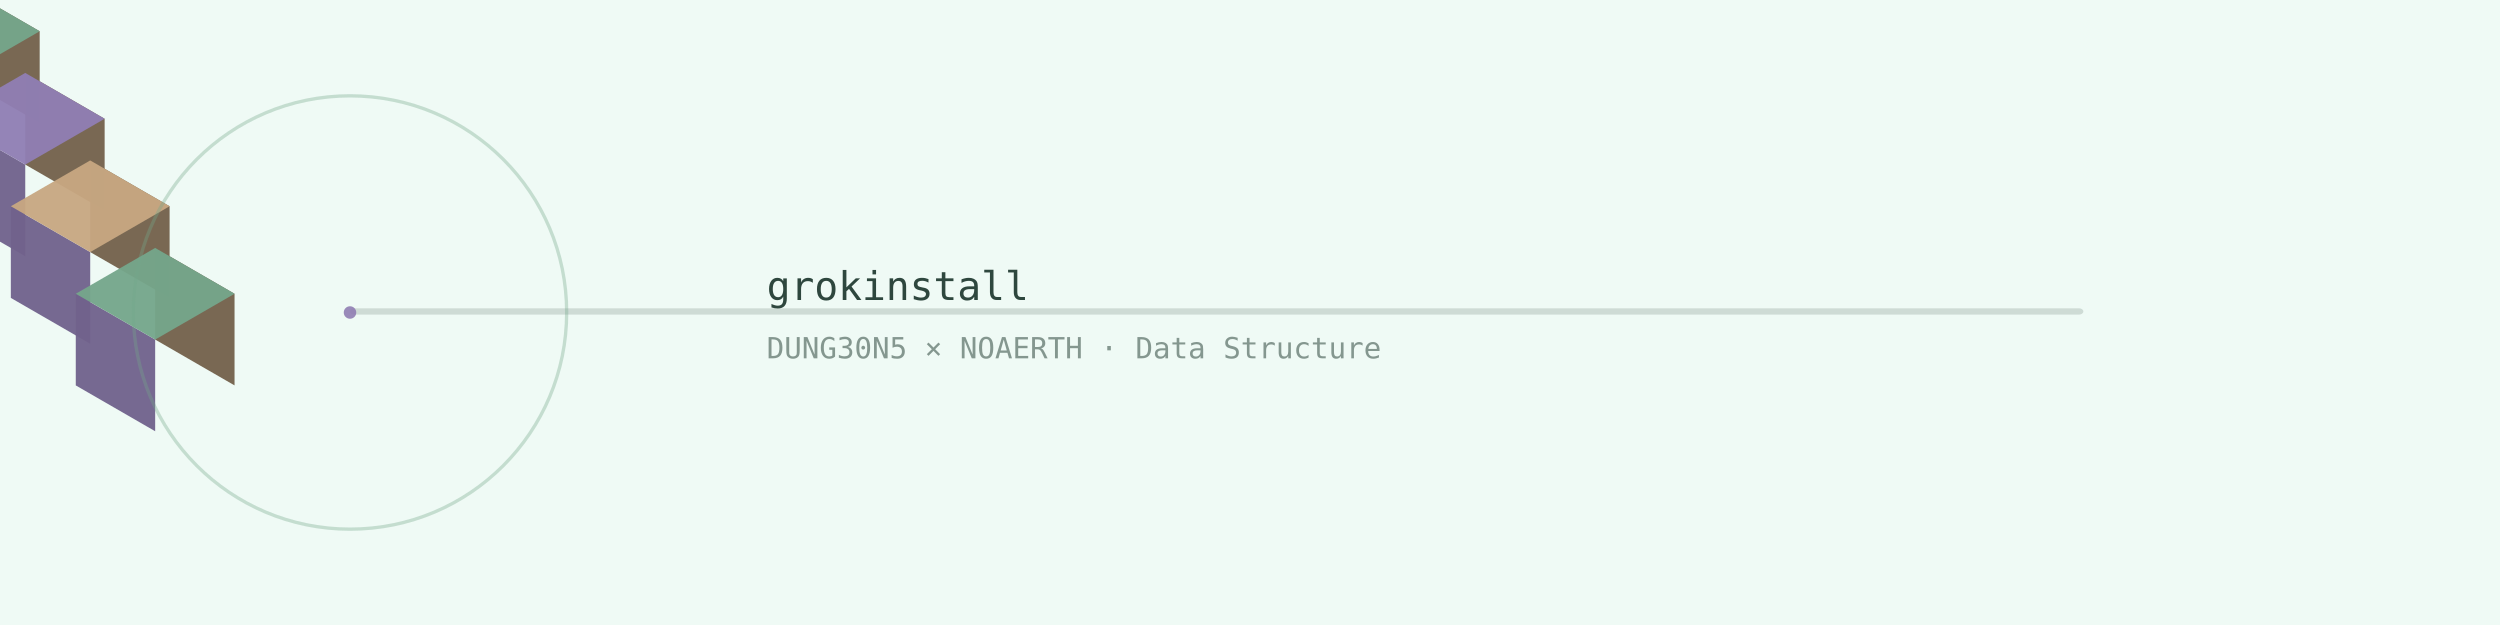
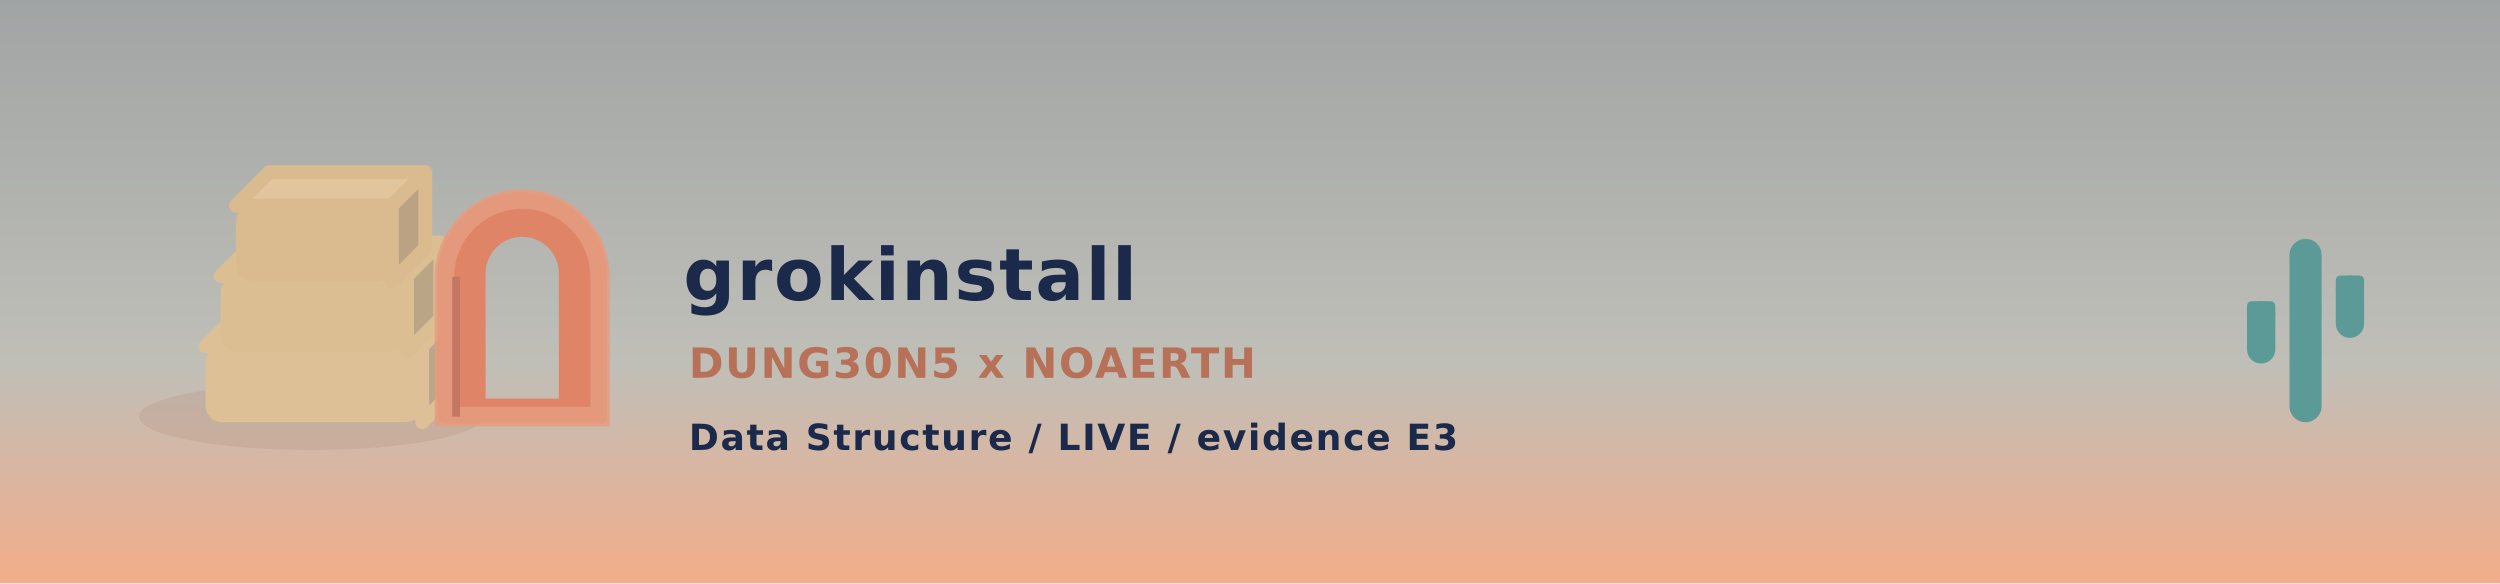
- <svg xmlns="http://www.w3.org/2000/svg" viewBox="0 0 1200 300" width="1200" height="300" role="img" aria-label="grokinstall identity object">
-   <rect width="1200" height="300" fill="#effaf5" />
-   <defs>
-     <linearGradient id="gft" x1="0" y1="0" x2="1" y2="1">
-       <stop offset="0%" stop-color="#74a68b" />
-       <stop offset="100%" stop-color="#907eb3" />
-     </linearGradient>
-   </defs>
-   <rect x="168.00" y="148.00" width="832.00" height="3.00" rx="2.00" fill="rgba(26,52,43,0.160)" opacity="1.00" />
-   <polygon points="-19.05,37.00 19.05,59.00 19.05,15.00 -19.05,-7.00" fill="#73614b" opacity="0.95" />
-   <polygon points="-57.16,59.00 -19.05,81.00 -19.05,37.00 -57.16,15.00" fill="#70628c" opacity="0.95" />
-   <polygon points="-19.05,-7.00 19.05,15.00 -19.05,37.00 -57.16,15.00" fill="#74a68b" opacity="0.95" />
-   <polygon points="12.12,79.00 50.23,101.00 50.23,57.00 12.12,35.00" fill="#73614b" opacity="0.95" />
-   <polygon points="-25.98,101.00 12.12,123.00 12.12,79.00 -25.98,57.00" fill="#70628c" opacity="0.95" />
-   <polygon points="12.12,35.00 50.23,57.00 12.12,79.00 -25.98,57.00" fill="#907eb3" opacity="0.95" />
-   <polygon points="43.30,121.00 81.41,143.00 81.41,99.00 43.30,77.00" fill="#73614b" opacity="0.95" />
-   <polygon points="5.20,143.00 43.30,165.00 43.30,121.00 5.20,99.00" fill="#70628c" opacity="0.95" />
-   <polygon points="43.30,77.00 81.41,99.00 43.30,121.00 5.20,99.00" fill="#c7a781" opacity="0.95" />
-   <polygon points="74.48,163.00 112.58,185.00 112.58,141.00 74.48,119.00" fill="#73614b" opacity="0.95" />
-   <polygon points="36.37,185.00 74.48,207.00 74.48,163.00 36.37,141.00" fill="#70628c" opacity="0.95" />
-   <polygon points="74.48,119.00 112.58,141.00 74.48,163.00 36.37,141.00" fill="#74a68b" opacity="0.95" />
+ <svg xmlns="http://www.w3.org/2000/svg" width="900" height="210" viewBox="0 0 900 210" role="img" aria-label="grokinstall - identity object">
+   <linearGradient id="skyf" x1="0" y1="0" x2="0" y2="1">
+     <stop offset="0" stop-color="#a1a4a4" />
+     <stop offset="0.62" stop-color="#bfbfb8" />
+     <stop offset="1" stop-color="#f3ad8a" />
+   </linearGradient>
+   <rect width="900" height="210" fill="url(#skyf)" />
+   <rect x="0" y="352" width="900" height="-142" fill="#e9cda3" />
+   <rect x="0" y="352" width="900" height="3" fill="#ebd1a9" />
+   <ellipse cx="112" cy="150" rx="62" ry="12" fill="rgba(138,90,68,0.11)" />
  <g>
-     <circle cx="168.00" cy="150.00" r="104.00" fill="none" stroke="rgba(116,166,139,0.350)" stroke-width="1.60" opacity="1.00" />
-     <animate attributeName="opacity" values="0.25;1.0;0.25" dur="17.8s" begin="0s" repeatCount="indefinite" />
+     <path d="M74,124.67 L152,124.67 L164,112.67 L86,112.67 Z" fill="#e2c9a2" stroke="#ddc096" stroke-width="5" stroke-linejoin="round" />
+     <path d="M152,124.67 L164,112.67 L164,140 L152,152 Z" fill="#bca689" stroke="#ddc096" stroke-width="5" stroke-linejoin="round" />
+     <rect x="74" y="124.67" width="78" height="27.33" rx="6" fill="#ddc096" />
+     <path d="M79.46,99.33 L146.54,99.33 L158.54,87.33 L91.46,87.33 Z" fill="#e2c7a0" stroke="#dcbe93" stroke-width="5" stroke-linejoin="round" />
+     <path d="M146.54,99.33 L158.54,87.33 L158.54,114.67 L146.54,126.67 Z" fill="#bba587" stroke="#dcbe93" stroke-width="5" stroke-linejoin="round" />
+     <rect x="79.46" y="99.33" width="67.08" height="27.33" rx="6" fill="#dcbe93" />
+     <path d="M84.92,74 L141.08,74 L153.08,62 L96.92,62 Z" fill="#e0c59d" stroke="#dabb8f" stroke-width="5" stroke-linejoin="round" />
+     <path d="M141.08,74 L153.08,62 L153.08,89.33 L141.08,101.33 Z" fill="#baa283" stroke="#dabb8f" stroke-width="5" stroke-linejoin="round" />
+     <rect x="84.92" y="74" width="56.16" height="27.33" rx="6" fill="#dabb8f" />
+     <animate attributeName="opacity" values="0.72;1;0.72" dur="6s" begin="0s" repeatCount="indefinite" />
  </g>
-   <circle cx="168" cy="150" r="3" fill="rgba(144,126,179,0.900)">
-     <animate attributeName="opacity" values="0.35;0.95;0.35" dur="17.8s" begin="0s" repeatCount="indefinite" />
-   </circle>
-   <text x="368" y="144" font-family="ui-monospace,Menlo,monospace" font-size="19" fill="rgba(26,52,43,0.900)">grokinstall</text>
-   <text x="368" y="172" font-family="ui-monospace,Menlo,monospace" font-size="14" fill="rgba(26,52,43,0.500)">DUNG30N5 × NOAERTH · Data Structure</text>
+   <path d="M160,150 L160,99.68 A28,28 0 0 1 216,99.68 L216,150 Z M172.32,146 L172.32,98.43 A15.68,15.68 0 0 1 203.68,98.43 L203.68,146 Z" fill="#e08467" fill-rule="evenodd" stroke="#e08467" stroke-width="5" stroke-linejoin="round" />
+   <path d="M160,150 L160,99.68 A28,28 0 0 1 216,99.68 L216,150 Z" fill="none" stroke="#e59c80" stroke-width="7" stroke-linecap="round" opacity="0.85" />
+   <rect x="162.8" y="99.68" width="2.8" height="50.32" fill="#c47763" />
+   <text x="246" y="108" font-family="Verdana,DejaVu Sans,sans-serif" font-size="26" font-weight="700" letter-spacing="0.6" fill="#1b2a4a" text-anchor="start">grokinstall</text>
+   <text x="248" y="136" font-family="Verdana,DejaVu Sans,sans-serif" font-size="15" font-weight="700" letter-spacing="0.6" fill="#b87159" text-anchor="start">DUNG30N5 x NOAERTH</text>
+   <text x="248" y="162" font-family="Verdana,DejaVu Sans,sans-serif" font-size="13" font-weight="700" letter-spacing="0.6" fill="#1b2a4a" text-anchor="start">Data Structure  /  LIVE  /  evidence E3</text>
+   <rect x="824.22" y="86" width="11.56" height="66" rx="5.78" fill="#5b9a97" />
+   <rect x="808.92" y="108.44" width="10.2" height="22.44" rx="5.1" fill="#5b9a97" />
+   <rect x="808.92" y="108.44" width="10.2" height="6.6" rx="1.7" fill="#5b9a97" />
+   <rect x="840.88" y="99.2" width="10.2" height="22.44" rx="5.1" fill="#5b9a97" />
+   <rect x="840.88" y="99.2" width="10.2" height="6.6" rx="1.7" fill="#5b9a97" />
</svg>
